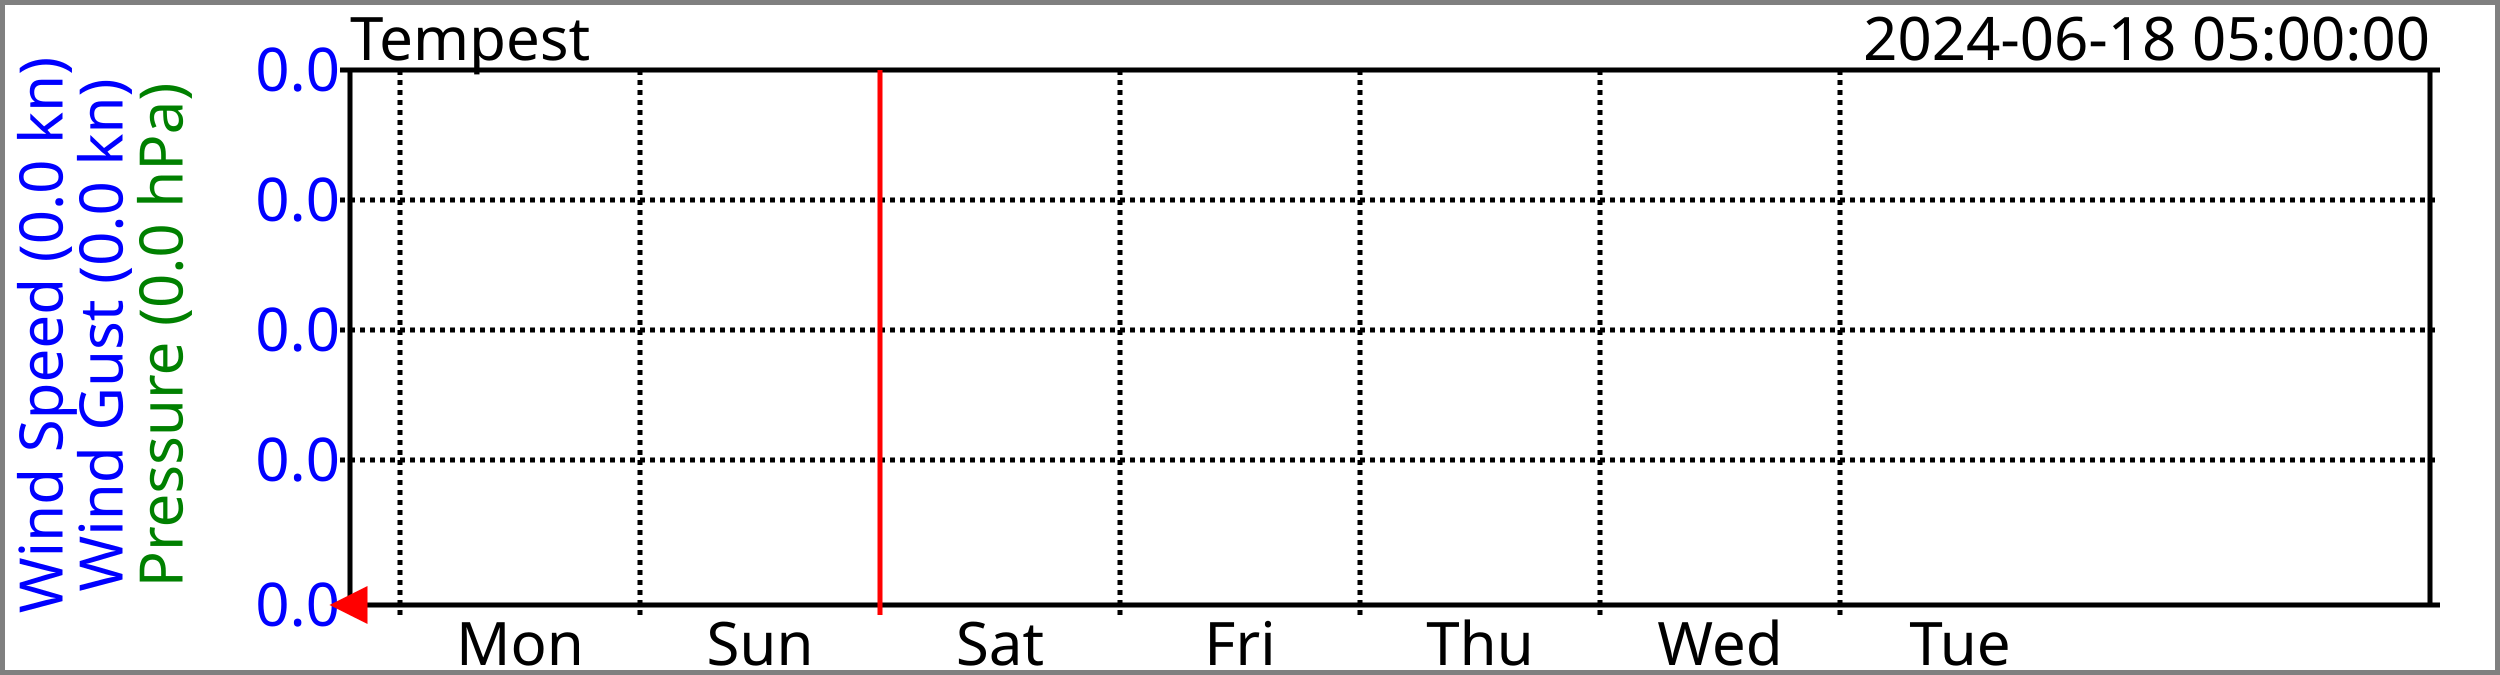
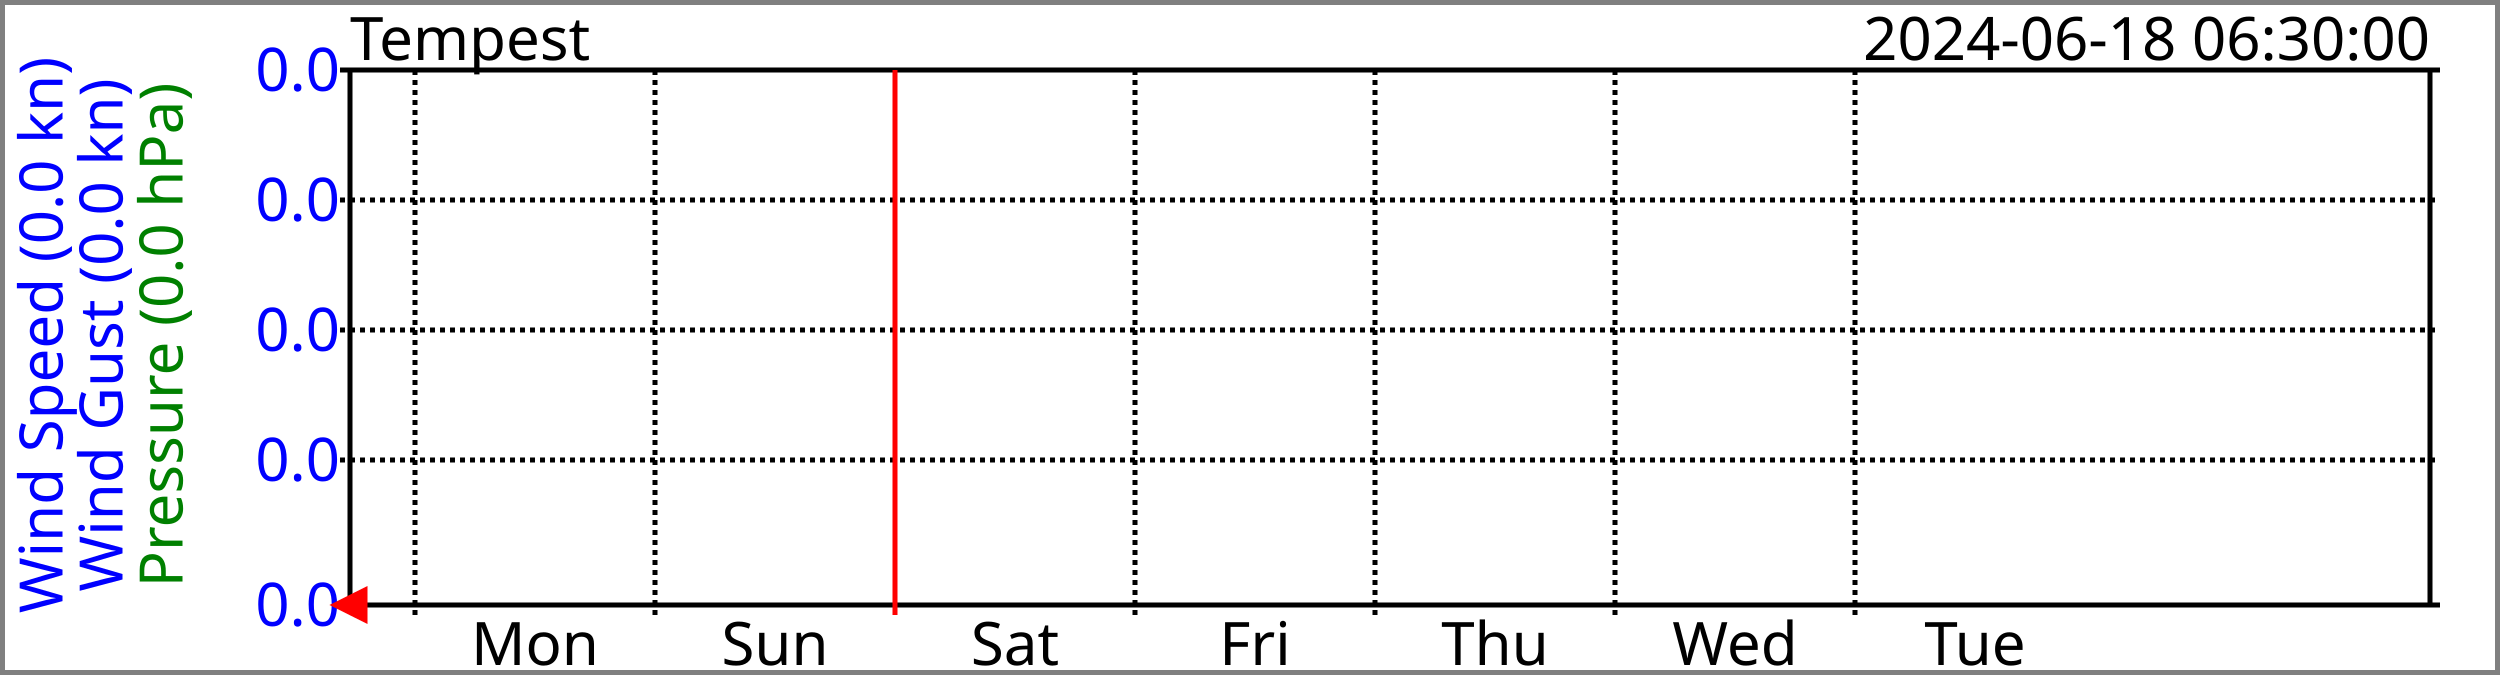
<svg xmlns="http://www.w3.org/2000/svg" width="500" height="135">
  <clipPath id="GraphRegion">
    <polygon points="70,14 486,14 486,121 70,121" />
  </clipPath>
  <style>
		text { font-family: sans-serif; font-size: 12px; fill: black; }
		line { stroke: black; }
		polygon { fill-opacity: 0.5; }
		.barometer-label { font-family: Georgia, serif; font-style: italic; font-size: 2147483647px; opacity: 0.5; clip-path: url(#GraphRegion); text-anchor: middle; dominant-baseline: middle; }
	</style>
  <rect style="fill-opacity:0;stroke:grey;stroke-width:2" width="500" height="135" />
  <text x="70" y="12">Tempest</text>
-   <text style="text-anchor:end" x="486" y="12">2024-06-18 05:00:00</text>
+   <text style="text-anchor:end" x="486" y="12">2024-06-18 06:30:00</text>
  <text style="fill:blue;text-anchor:middle" x="12" y="50%" transform="rotate(270 12,67)">Wind Speed (0.0 kn)</text>
  <text style="fill:blue;text-anchor:middle" x="24" y="50%" transform="rotate(270 24,67)">Wind Gust (0.0 kn)</text>
  <text style="fill:green;text-anchor:middle" x="36" y="50%" transform="rotate(270 36,67)">Pressure (0.0 hPa)</text>
  <line x1="68" y1="14" x2="488" y2="14" />
  <text style="fill:blue;text-anchor:end;dominant-baseline:middle" x="68" y="14">0.0</text>
  <line style="stroke-dasharray:1" x1="68" y1="40" x2="488" y2="40" />
  <text style="fill:blue;text-anchor:end;dominant-baseline:middle" x="68" y="40">0.0</text>
  <line style="stroke-dasharray:1" x1="68" y1="66" x2="488" y2="66" />
  <text style="fill:blue;text-anchor:end;dominant-baseline:middle" x="68" y="66">0.0</text>
  <line style="stroke-dasharray:1" x1="68" y1="92" x2="488" y2="92" />
  <text style="fill:blue;text-anchor:end;dominant-baseline:middle" x="68" y="92">0.0</text>
  <line x1="68" y1="121" x2="488" y2="121" />
  <text style="fill:blue;text-anchor:end;dominant-baseline:middle" x="68" y="121">0.0</text>
  <line x1="70" y1="14" x2="70" y2="121" />
-   <line style="stroke-dasharray:1" x1="80" y1="14" x2="80" y2="123" />
-   <text style="text-anchor:middle" x="104" y="133">Mon</text>
-   <line style="stroke-dasharray:1" x1="128" y1="14" x2="128" y2="123" />
-   <text style="text-anchor:middle" x="152" y="133">Sun</text>
-   <line style="stroke:red" x1="176" y1="14" x2="176" y2="123" />
-   <text style="text-anchor:middle" x="200" y="133">Sat</text>
-   <line style="stroke-dasharray:1" x1="224" y1="14" x2="224" y2="123" />
-   <text style="text-anchor:middle" x="248" y="133">Fri</text>
-   <line style="stroke-dasharray:1" x1="272" y1="14" x2="272" y2="123" />
-   <text style="text-anchor:middle" x="296" y="133">Thu</text>
-   <line style="stroke-dasharray:1" x1="320" y1="14" x2="320" y2="123" />
-   <text style="text-anchor:middle" x="344" y="133">Wed</text>
-   <line style="stroke-dasharray:1" x1="368" y1="14" x2="368" y2="123" />
-   <text style="text-anchor:middle" x="392" y="133">Tue</text>
+   <line style="stroke-dasharray:1" x1="83" y1="14" x2="83" y2="123" />
+   <text style="text-anchor:middle" x="107" y="133">Mon</text>
+   <line style="stroke-dasharray:1" x1="131" y1="14" x2="131" y2="123" />
+   <text style="text-anchor:middle" x="155" y="133">Sun</text>
+   <line style="stroke:red" x1="179" y1="14" x2="179" y2="123" />
+   <text style="text-anchor:middle" x="203" y="133">Sat</text>
+   <line style="stroke-dasharray:1" x1="227" y1="14" x2="227" y2="123" />
+   <text style="text-anchor:middle" x="251" y="133">Fri</text>
+   <line style="stroke-dasharray:1" x1="275" y1="14" x2="275" y2="123" />
+   <text style="text-anchor:middle" x="299" y="133">Thu</text>
+   <line style="stroke-dasharray:1" x1="323" y1="14" x2="323" y2="123" />
+   <text style="text-anchor:middle" x="347" y="133">Wed</text>
+   <line style="stroke-dasharray:1" x1="371" y1="14" x2="371" y2="123" />
+   <text style="text-anchor:middle" x="395" y="133">Tue</text>
  <line x1="486" y1="14" x2="486" y2="121" />
  <polygon style="fill:red;stroke:red;fill-opacity:1;" points="67,121 73,118 73,124" />
-   <polyline style="fill:none;stroke:blue;clip-path:url(#GraphRegion)" points="71,0 72,0 73,0 74,0 75,0 76,0 77,0 78,0 79,0 80,0 81,0 82,0 83,2147483647 84,2147483647 85,2147483647 86,2147483647 87,2147483647 88,2147483647 89,2147483647 90,2147483647 91,2147483647 92,2147483647 93,2147483647 94,2147483647 95,2147483647 96,2147483647 97,2147483647 98,2147483647 99,2147483647 100,2147483647 101,2147483647 102,2147483647 103,2147483647 104,2147483647 105,2147483647 106,2147483647 107,2147483647 108,2147483647 109,2147483647 110,2147483647 111,2147483647 112,2147483647 113,2147483647 114,2147483647 115,2147483647 116,2147483647 117,2147483647 118,2147483647 119,2147483647 120,2147483647 121,2147483647 122,2147483647 123,2147483647 124,2147483647 125,2147483647 126,2147483647 127,2147483647 128,2147483647 129,2147483647 130,2147483647 131,2147483647 132,2147483647 133,2147483647 134,2147483647 135,2147483647 136,2147483647 137,2147483647 138,2147483647 139,2147483647 140,2147483647 141,2147483647 142,2147483647 143,2147483647 144,2147483647 145,2147483647 146,2147483647 147,2147483647 148,2147483647 149,2147483647 150,2147483647 151,2147483647 152,2147483647 153,2147483647 154,2147483647 155,2147483647 156,2147483647 157,2147483647 158,2147483647 159,2147483647 160,2147483647 161,2147483647 162,2147483647 163,2147483647 164,2147483647 165,2147483647 166,2147483647 167,2147483647 168,2147483647 169,2147483647 170,2147483647 171,2147483647 172,2147483647 173,2147483647 174,2147483647 175,2147483647 176,2147483647 177,2147483647 178,2147483647 179,2147483647 180,2147483647 181,2147483647 182,2147483647 183,2147483647 184,2147483647 185,2147483647 186,2147483647 187,2147483647 188,2147483647 189,2147483647 190,2147483647 191,2147483647 192,2147483647 193,2147483647 194,2147483647 195,2147483647 196,2147483647 197,2147483647 198,2147483647 199,2147483647 200,2147483647 201,2147483647 202,2147483647 203,2147483647 204,2147483647 205,2147483647 206,2147483647 207,2147483647 208,2147483647 209,2147483647 210,2147483647 211,2147483647 212,2147483647 213,2147483647 214,2147483647 215,2147483647 216,2147483647 217,2147483647 218,2147483647 219,2147483647 220,2147483647 221,2147483647 222,2147483647 223,2147483647 224,2147483647 225,2147483647 226,2147483647 227,2147483647 228,2147483647 229,2147483647 230,2147483647 231,2147483647 232,2147483647 233,2147483647 234,2147483647 235,2147483647 236,2147483647 237,2147483647 238,2147483647 239,2147483647 240,2147483647 241,2147483647 242,2147483647 243,2147483647 244,2147483647 245,2147483647 246,2147483647 247,2147483647 248,2147483647 249,2147483647 250,2147483647 251,2147483647 252,2147483647 253,2147483647 254,2147483647 255,2147483647 256,2147483647 257,2147483647 258,2147483647 259,2147483647 260,2147483647 261,2147483647 262,2147483647 263,2147483647 264,2147483647 265,2147483647 266,2147483647 267,2147483647 268,2147483647 269,2147483647 270,2147483647 271,2147483647 272,2147483647 273,2147483647 274,2147483647 275,2147483647 276,2147483647 277,2147483647 278,2147483647 279,2147483647 280,2147483647 281,2147483647 282,2147483647 283,2147483647 284,2147483647 285,2147483647 286,2147483647 287,2147483647 288,2147483647 289,2147483647 290,2147483647 291,2147483647 292,2147483647 293,2147483647 294,2147483647 295,2147483647 296,2147483647 297,2147483647 298,2147483647 299,2147483647 300,2147483647 301,2147483647 302,2147483647 303,2147483647 304,2147483647 305,2147483647 306,2147483647 307,2147483647 308,2147483647 309,2147483647 310,2147483647 311,2147483647 312,2147483647 313,2147483647 314,2147483647 315,2147483647 316,2147483647 317,2147483647 318,2147483647 319,2147483647 320,2147483647 321,2147483647 322,2147483647 323,2147483647 324,2147483647 325,2147483647 326,2147483647 327,2147483647 328,2147483647 329,2147483647 330,2147483647 331,2147483647 332,2147483647 333,2147483647 334,2147483647 335,2147483647 336,2147483647 337,2147483647 338,2147483647 339,2147483647 340,2147483647 341,2147483647 342,2147483647 343,2147483647 344,2147483647 345,2147483647 346,2147483647 347,2147483647 348,2147483647 349,2147483647 350,2147483647 351,2147483647 352,2147483647 353,2147483647 354,2147483647 355,2147483647 356,2147483647 357,2147483647 358,2147483647 359,2147483647 360,2147483647 361,2147483647 362,2147483647 363,2147483647 364,2147483647 365,2147483647 366,2147483647 367,2147483647 368,2147483647 369,2147483647 370,2147483647 371,2147483647 372,2147483647 373,2147483647 374,2147483647 375,2147483647 376,2147483647 377,2147483647 378,2147483647 379,2147483647 380,2147483647 381,2147483647 382,2147483647 383,2147483647 384,2147483647 385,2147483647 386,2147483647 387,2147483647 388,2147483647 389,2147483647 390,2147483647 391,2147483647 392,2147483647 393,2147483647 394,2147483647 395,2147483647 396,2147483647 397,2147483647 398,2147483647 399,2147483647 " />
+   <polyline style="fill:none;stroke:blue;clip-path:url(#GraphRegion)" points="71,0 72,0 73,0 74,0 75,0 76,0 77,0 78,0 79,0 80,0 81,0 82,0 83,0 84,0 85,0 86,2147483647 87,2147483647 88,2147483647 89,2147483647 90,2147483647 91,2147483647 92,2147483647 93,2147483647 94,2147483647 95,2147483647 96,2147483647 97,2147483647 98,2147483647 99,2147483647 100,2147483647 101,2147483647 102,2147483647 103,2147483647 104,2147483647 105,2147483647 106,2147483647 107,2147483647 108,2147483647 109,2147483647 110,2147483647 111,2147483647 112,2147483647 113,2147483647 114,2147483647 115,2147483647 116,2147483647 117,2147483647 118,2147483647 119,2147483647 120,2147483647 121,2147483647 122,2147483647 123,2147483647 124,2147483647 125,2147483647 126,2147483647 127,2147483647 128,2147483647 129,2147483647 130,2147483647 131,2147483647 132,2147483647 133,2147483647 134,2147483647 135,2147483647 136,2147483647 137,2147483647 138,2147483647 139,2147483647 140,2147483647 141,2147483647 142,2147483647 143,2147483647 144,2147483647 145,2147483647 146,2147483647 147,2147483647 148,2147483647 149,2147483647 150,2147483647 151,2147483647 152,2147483647 153,2147483647 154,2147483647 155,2147483647 156,2147483647 157,2147483647 158,2147483647 159,2147483647 160,2147483647 161,2147483647 162,2147483647 163,2147483647 164,2147483647 165,2147483647 166,2147483647 167,2147483647 168,2147483647 169,2147483647 170,2147483647 171,2147483647 172,2147483647 173,2147483647 174,2147483647 175,2147483647 176,2147483647 177,2147483647 178,2147483647 179,2147483647 180,2147483647 181,2147483647 182,2147483647 183,2147483647 184,2147483647 185,2147483647 186,2147483647 187,2147483647 188,2147483647 189,2147483647 190,2147483647 191,2147483647 192,2147483647 193,2147483647 194,2147483647 195,2147483647 196,2147483647 197,2147483647 198,2147483647 199,2147483647 200,2147483647 201,2147483647 202,2147483647 203,2147483647 204,2147483647 205,2147483647 206,2147483647 207,2147483647 208,2147483647 209,2147483647 210,2147483647 211,2147483647 212,2147483647 213,2147483647 214,2147483647 215,2147483647 216,2147483647 217,2147483647 218,2147483647 219,2147483647 220,2147483647 221,2147483647 222,2147483647 223,2147483647 224,2147483647 225,2147483647 226,2147483647 227,2147483647 228,2147483647 229,2147483647 230,2147483647 231,2147483647 232,2147483647 233,2147483647 234,2147483647 235,2147483647 236,2147483647 237,2147483647 238,2147483647 239,2147483647 240,2147483647 241,2147483647 242,2147483647 243,2147483647 244,2147483647 245,2147483647 246,2147483647 247,2147483647 248,2147483647 249,2147483647 250,2147483647 251,2147483647 252,2147483647 253,2147483647 254,2147483647 255,2147483647 256,2147483647 257,2147483647 258,2147483647 259,2147483647 260,2147483647 261,2147483647 262,2147483647 263,2147483647 264,2147483647 265,2147483647 266,2147483647 267,2147483647 268,2147483647 269,2147483647 270,2147483647 271,2147483647 272,2147483647 273,2147483647 274,2147483647 275,2147483647 276,2147483647 277,2147483647 278,2147483647 279,2147483647 280,2147483647 281,2147483647 282,2147483647 283,2147483647 284,2147483647 285,2147483647 286,2147483647 287,2147483647 288,2147483647 289,2147483647 290,2147483647 291,2147483647 292,2147483647 293,2147483647 294,2147483647 295,2147483647 296,2147483647 297,2147483647 298,2147483647 299,2147483647 300,2147483647 301,2147483647 302,2147483647 303,2147483647 304,2147483647 305,2147483647 306,2147483647 307,2147483647 308,2147483647 309,2147483647 310,2147483647 311,2147483647 312,2147483647 313,2147483647 314,2147483647 315,2147483647 316,2147483647 317,2147483647 318,2147483647 319,2147483647 320,2147483647 321,2147483647 322,2147483647 323,2147483647 324,2147483647 325,2147483647 326,2147483647 327,2147483647 328,2147483647 329,2147483647 330,2147483647 331,2147483647 332,2147483647 333,2147483647 334,2147483647 335,2147483647 336,2147483647 337,2147483647 338,2147483647 339,2147483647 340,2147483647 341,2147483647 342,2147483647 343,2147483647 344,2147483647 345,2147483647 346,2147483647 347,2147483647 348,2147483647 349,2147483647 350,2147483647 351,2147483647 352,2147483647 353,2147483647 354,2147483647 355,2147483647 356,2147483647 357,2147483647 358,2147483647 359,2147483647 360,2147483647 361,2147483647 362,2147483647 363,2147483647 364,2147483647 365,2147483647 366,2147483647 367,2147483647 368,2147483647 369,2147483647 370,2147483647 371,2147483647 372,2147483647 373,2147483647 374,2147483647 375,2147483647 376,2147483647 377,2147483647 378,2147483647 379,2147483647 380,2147483647 381,2147483647 382,2147483647 383,2147483647 384,2147483647 385,2147483647 386,2147483647 387,2147483647 388,2147483647 389,2147483647 390,2147483647 391,2147483647 392,2147483647 393,2147483647 394,2147483647 395,2147483647 396,2147483647 397,2147483647 398,2147483647 399,2147483647 400,2147483647 401,2147483647 402,2147483647 " />
</svg>
